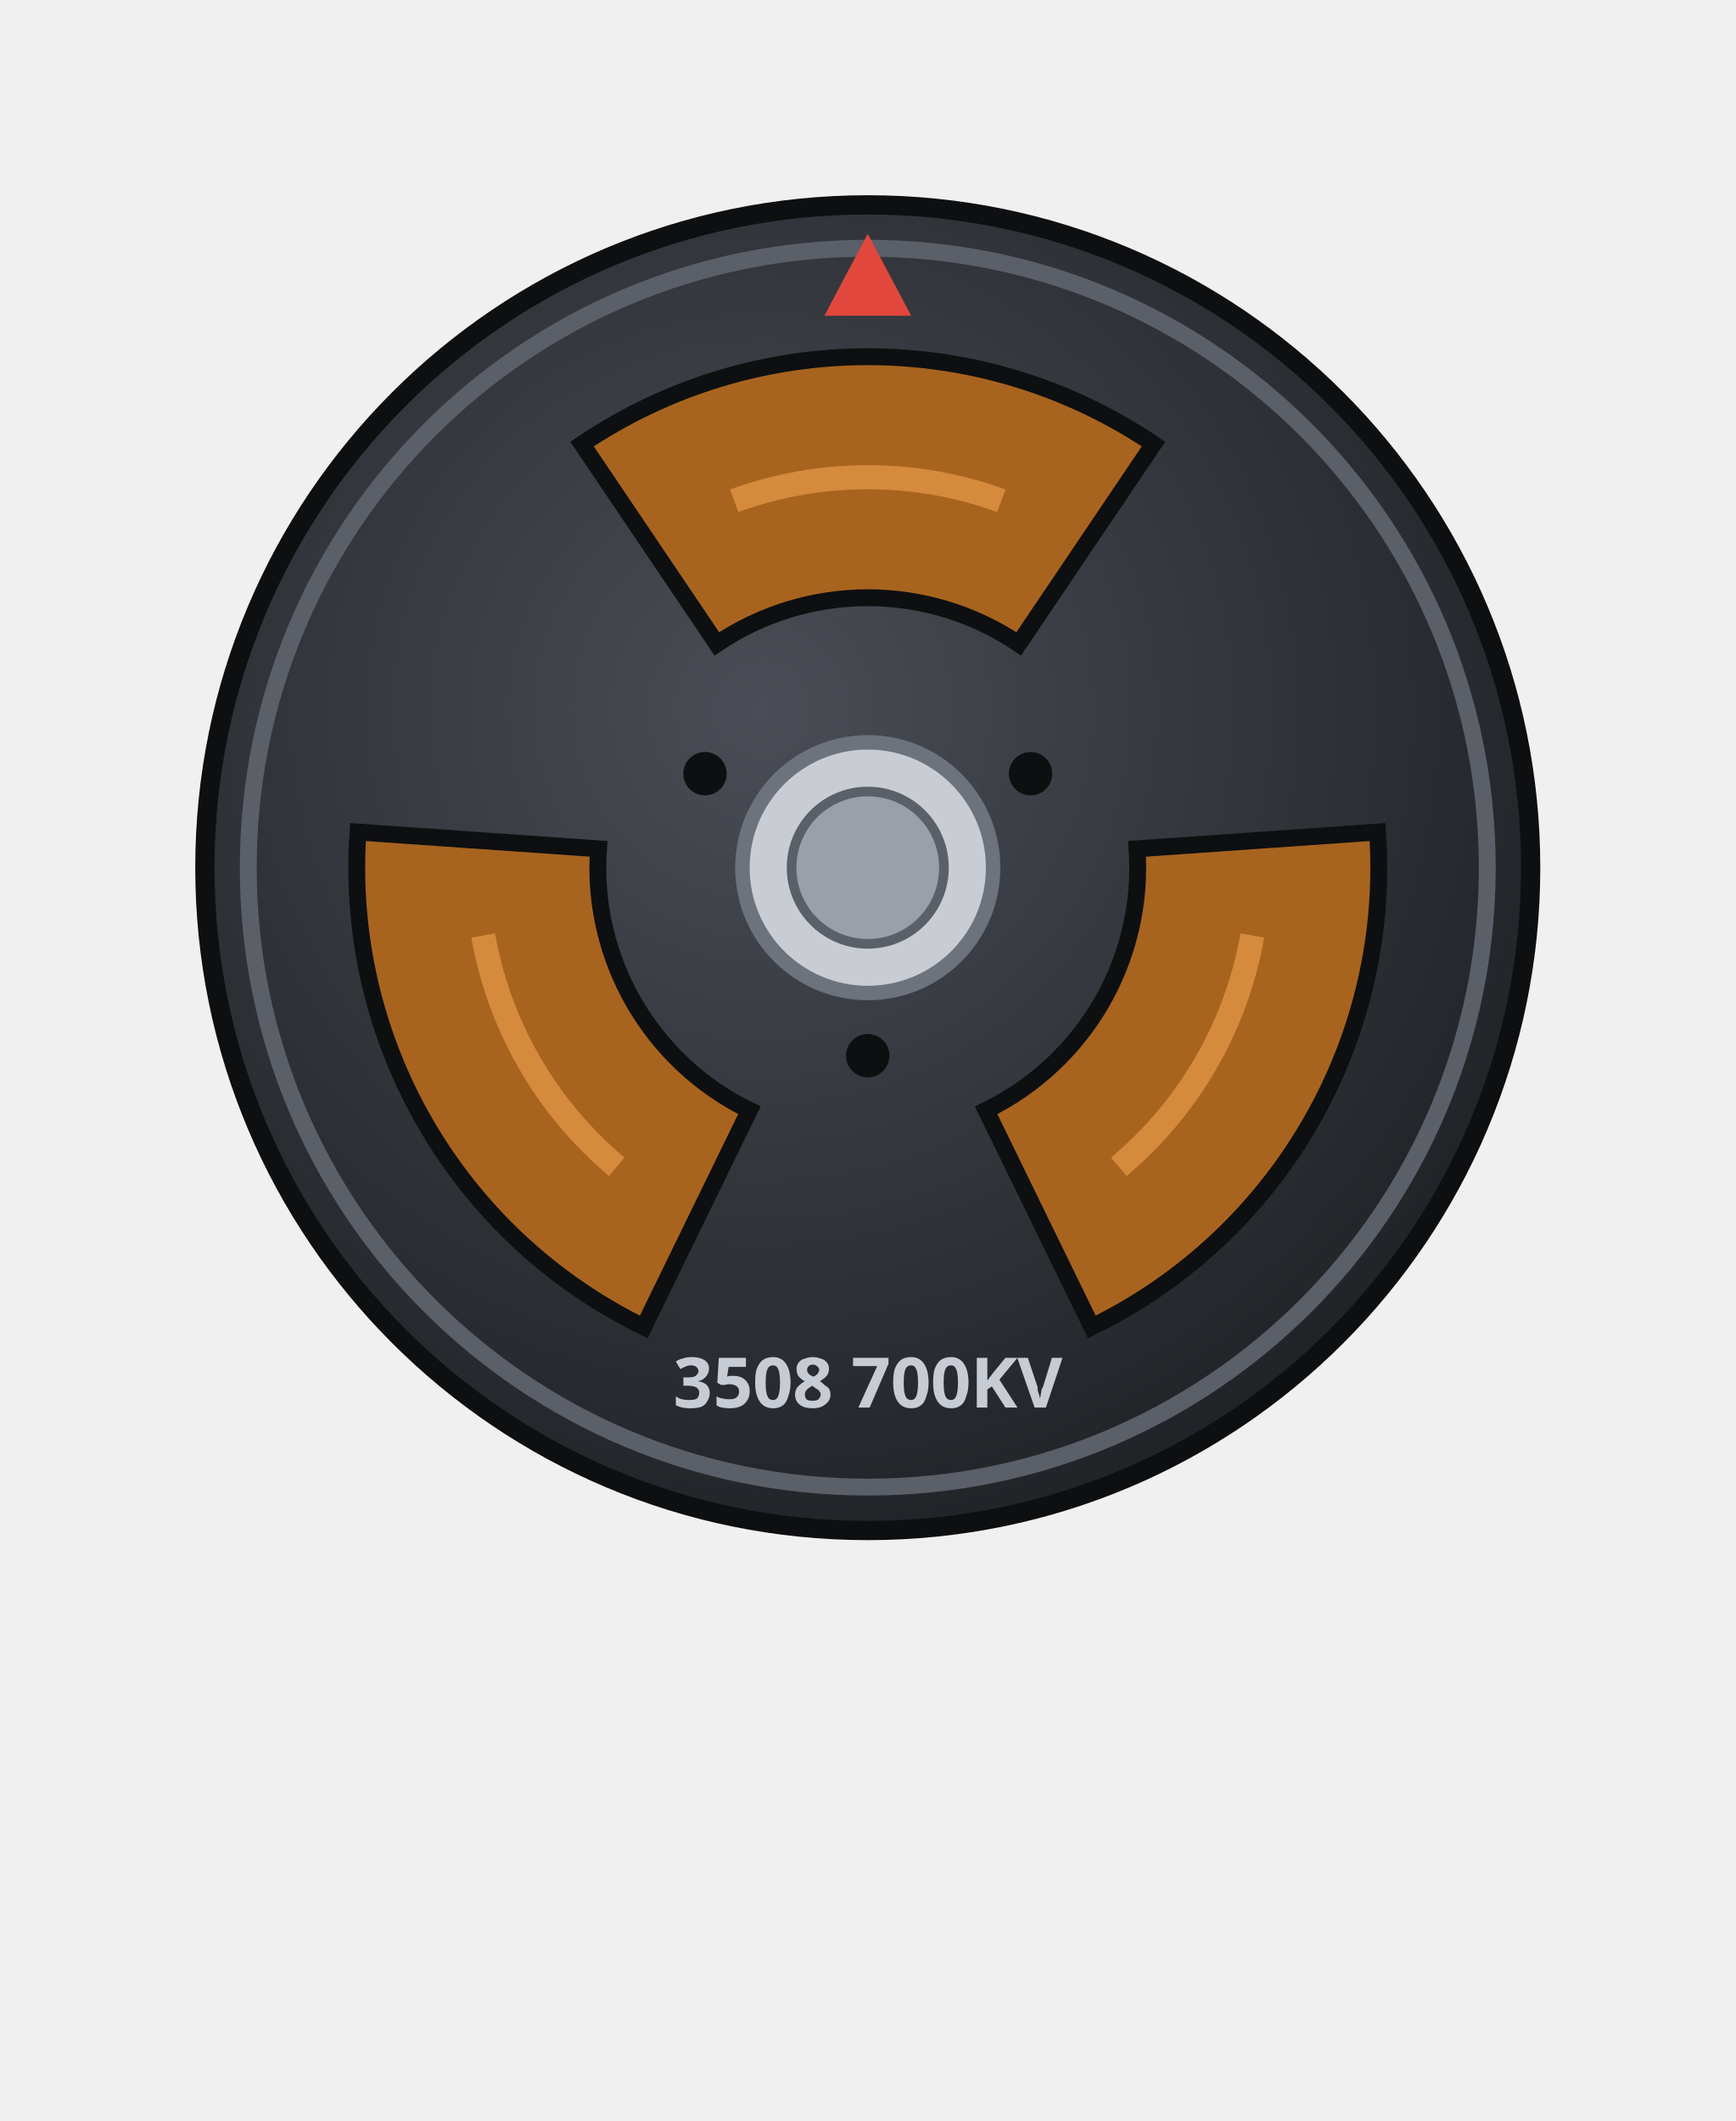
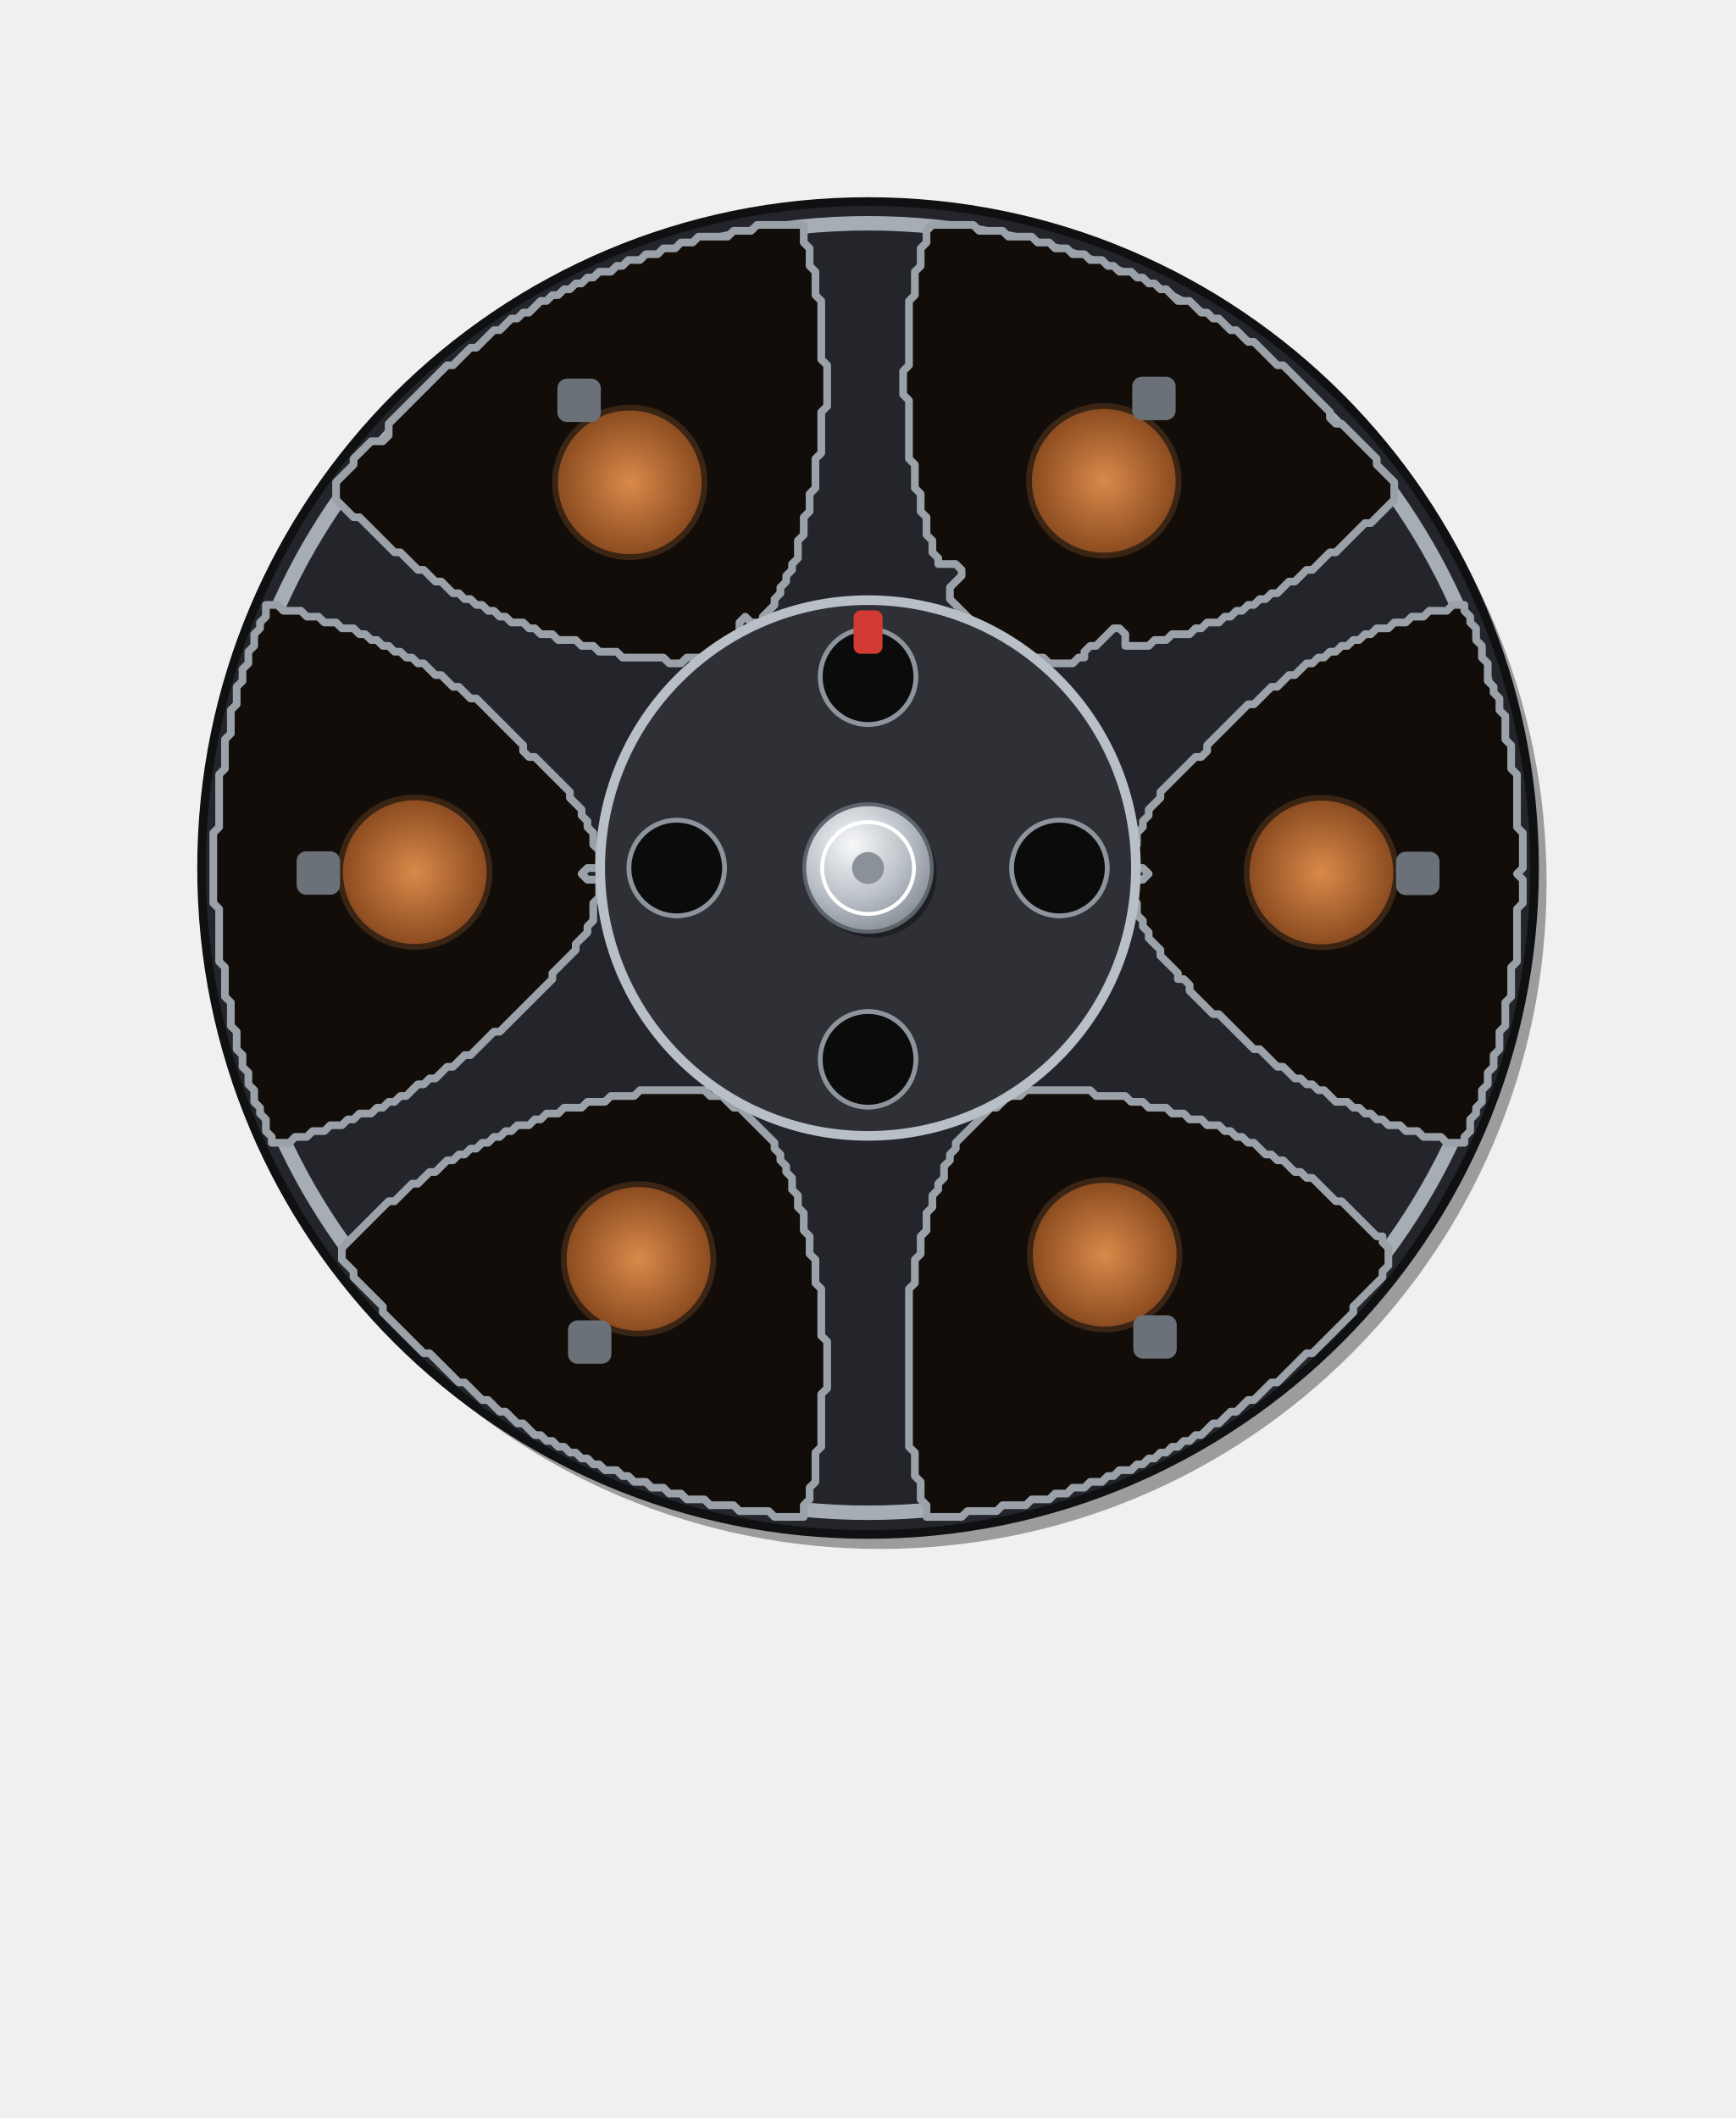
- <svg xmlns="http://www.w3.org/2000/svg" version="1.1" width="36.0mm" height="44.0mm" viewBox="0 0 36.0 44.0">
+ <svg xmlns="http://www.w3.org/2000/svg" version="1.1" width="136px" height="166px" viewBox="0 0 136 166">
  <defs>
-     <radialGradient id="sinoBL" cx="0.42" cy="0.38" r="0.7">
-       <stop offset="0" stop-color="#4a4d55" />
-       <stop offset="1" stop-color="#1d1f23" />
+     <linearGradient id="luz" x1="0" y1="0" x2="0" y2="1">
+       <stop offset="0" stop-color="#ffffff" stop-opacity="0.16" />
+       <stop offset="0.45" stop-color="#ffffff" stop-opacity="0" />
+       <stop offset="1" stop-color="#000000" stop-opacity="0.22" />
+     </linearGradient>
+     <linearGradient id="metal" x1="0" y1="0" x2="0" y2="1">
+       <stop offset="0" stop-color="#f4f6f8" />
+       <stop offset="0.5" stop-color="#b9bfc6" />
+       <stop offset="1" stop-color="#868d95" />
+     </linearGradient>
+     <linearGradient id="metal-h" x1="0" y1="0" x2="1" y2="0">
+       <stop offset="0" stop-color="#8a9199" />
+       <stop offset="0.35" stop-color="#eef1f4" />
+       <stop offset="0.7" stop-color="#b3b9c0" />
+       <stop offset="1" stop-color="#7c838b" />
+     </linearGradient>
+     <radialGradient id="lata" cx="0.4" cy="0.38" r="0.66">
+       <stop offset="0" stop-color="#f6f8fa" />
+       <stop offset="0.6" stop-color="#c3c9cf" />
+       <stop offset="1" stop-color="#8c939b" />
    </radialGradient>
+     <linearGradient id="plastico" x1="0" y1="0" x2="0" y2="1">
+       <stop offset="0" stop-color="#3a3c40" />
+       <stop offset="1" stop-color="#16171a" />
+     </linearGradient>
+     <linearGradient id="ouro" x1="0" y1="0" x2="0" y2="1">
+       <stop offset="0" stop-color="#f4dc8c" />
+       <stop offset="1" stop-color="#b88a2c" />
+     </linearGradient>
+     <linearGradient id="blindagem" x1="0" y1="0" x2="1" y2="1">
+       <stop offset="0" stop-color="#eef1f3" />
+       <stop offset="0.45" stop-color="#c8cdd2" />
+       <stop offset="1" stop-color="#9aa1a8" />
+     </linearGradient>
+     <radialGradient id="cupula" cx="0.36" cy="0.3" r="0.78">
+       <stop offset="0" stop-color="#ffffff" stop-opacity="0.6" />
+       <stop offset="0.32" stop-color="#ffffff" stop-opacity="0.1" />
+       <stop offset="1" stop-color="#000000" stop-opacity="0.32" />
+     </radialGradient>
+     <linearGradient id="ceramica" x1="0" y1="0" x2="0" y2="1">
+       <stop offset="0" stop-color="#f4f1e8" />
+       <stop offset="1" stop-color="#cfc9b8" />
+     </linearGradient>
+     <radialGradient id="lata-topo" cx="0.4" cy="0.35" r="0.75">
+       <stop offset="0" stop-color="#f1f3f5" />
+       <stop offset="0.6" stop-color="#c3c8ce" />
+       <stop offset="1" stop-color="#8a9097" />
+     </radialGradient>
+     <radialGradient id="aluminio" cx="0.35" cy="0.3" r="0.9">
+       <stop offset="0" stop-color="#eef0f2" />
+       <stop offset="0.55" stop-color="#cdd1d5" />
+       <stop offset="1" stop-color="#9ca2a8" />
+     </radialGradient>
+     <radialGradient id="zinco" cx="0.38" cy="0.32" r="0.8">
+       <stop offset="0" stop-color="#eef0d2" />
+       <stop offset="0.55" stop-color="#bfc08e" />
+       <stop offset="1" stop-color="#7d7f55" />
+     </radialGradient>
+     <radialGradient id="dourado" cx="0.38" cy="0.32" r="0.85">
+       <stop offset="0" stop-color="#ffe7a0" />
+       <stop offset="0.5" stop-color="#e6b04a" />
+       <stop offset="1" stop-color="#a8701c" />
+     </radialGradient>
+     <radialGradient id="latao" cx="0.38" cy="0.32" r="0.8">
+       <stop offset="0" stop-color="#fbe9a8" />
+       <stop offset="0.55" stop-color="#d4ab52" />
+       <stop offset="1" stop-color="#93702a" />
+     </radialGradient>
+     <radialGradient id="aco" cx="0.38" cy="0.32" r="0.8">
+       <stop offset="0" stop-color="#f7f8f9" />
+       <stop offset="0.55" stop-color="#b8bec5" />
+       <stop offset="1" stop-color="#7a8189" />
+     </radialGradient>
+     <radialGradient id="cobre-bob" cx="0.5" cy="0.5" r="0.6">
+       <stop offset="0" stop-color="#d98a4a" />
+       <stop offset="1" stop-color="#7a3d16" />
+     </radialGradient>
+     <radialGradient id="cupula" cx="0.36" cy="0.3" r="0.78">
+       <stop offset="0" stop-color="#ffffff" stop-opacity="0.6" />
+       <stop offset="0.32" stop-color="#ffffff" stop-opacity="0.1" />
+       <stop offset="1" stop-color="#000000" stop-opacity="0.32" />
+     </radialGradient>
+     <linearGradient id="lata-lado" x1="0" y1="0" x2="0" y2="1">
+       <stop offset="0" stop-color="#8e959c" />
+       <stop offset="0.25" stop-color="#eef1f4" />
+       <stop offset="0.6" stop-color="#c2c8ce" />
+       <stop offset="1" stop-color="#727980" />
+     </linearGradient>
+     <linearGradient id="amarelo-tt" x1="0" y1="0" x2="0" y2="1">
+       <stop offset="0" stop-color="#ffe066" />
+       <stop offset="0.5" stop-color="#f6c72c" />
+       <stop offset="1" stop-color="#d9a514" />
+     </linearGradient>
  </defs>
-   <circle cx="18.0" cy="18.0" r="13.75" fill="url(#sinoBL)" stroke="#0e0f11" stroke-width="0.4" />
-   <circle cx="18.0" cy="18.0" r="12.85" fill="none" stroke="#5b5f68" stroke-width="0.35" />
-   <path d="M12.073 9.212 A10.6 10.6 0 0 1 23.927 9.212 L21.131 13.357 A5.6 5.6 0 0 0 14.869 13.357 Z" fill="#a8641f" stroke="#0e0f11" stroke-width="0.35" />
-   <path d="M15.230 10.388 A8.1 8.1 0 0 1 20.770 10.388" fill="none" stroke="#d58a3c" stroke-width="0.5" />
-   <path d="M28.574 17.261 A10.6 10.6 0 0 1 22.647 27.527 L20.455 23.033 A5.6 5.6 0 0 0 23.586 17.609 Z" fill="#a8641f" stroke="#0e0f11" stroke-width="0.35" />
-   <path d="M25.977 19.407 A8.1 8.1 0 0 1 23.207 24.205" fill="none" stroke="#d58a3c" stroke-width="0.5" />
-   <path d="M13.353 27.527 A10.6 10.6 0 0 1 7.426 17.261 L12.414 17.609 A5.6 5.6 0 0 0 15.545 23.033 Z" fill="#a8641f" stroke="#0e0f11" stroke-width="0.35" />
-   <path d="M12.793 24.205 A8.1 8.1 0 0 1 10.023 19.407" fill="none" stroke="#d58a3c" stroke-width="0.5" />
-   <circle cx="21.377" cy="16.050" r="0.45" fill="#0e0f11" />
-   <circle cx="18.000" cy="21.900" r="0.45" fill="#0e0f11" />
-   <circle cx="14.623" cy="16.050" r="0.45" fill="#0e0f11" />
-   <path d="M18.00 4.85 l-0.9 1.7 h1.8 Z" fill="#e2473d" />
-   <text x="18.00" y="29.20" fill="#c7ccd4" font-size="1.45px" text-anchor="middle" font-family="Verdana" font-weight="bold">3508 700KV</text>
-   <circle cx="18.0" cy="18.0" r="2.6" fill="#c9cdd3" stroke="#6d737c" stroke-width="0.3" />
-   <circle cx="18.0" cy="18.0" r="1.58" fill="#9aa0a8" stroke="#5a6068" stroke-width="0.2" />
+   <circle cx="68.976" cy="69.165" r="52.233" fill="#000000" fill-opacity="0.35" />
+   <circle cx="68.031" cy="68.031" r="52.233" fill="#23252a" stroke="#0f1012" stroke-width="0.68" />
+   <circle cx="68.031" cy="68.031" r="50.532" fill="none" stroke="#a7adb4" stroke-width="1.134" />
+   <path stroke-linejoin="round" d="M62.991 17.63 L59.327 17.63 L58.867 18.09 L57.492 18.09 L57.035 18.548 L54.743 18.548 L54.286 19.005 L53.369 19.005 L52.911 19.465 L51.994 19.465 L51.537 19.922 L50.62 19.922 L50.162 20.379 L49.245 20.379 L48.788 20.839 L48.33 20.839 L47.871 21.297 L46.956 21.297 L46.496 21.754 L46.039 21.754 L45.581 22.214 L45.121 22.214 L44.664 22.671 L44.207 22.671 L43.747 23.129 L43.29 23.129 L42.832 23.588 L42.372 23.588 L41.458 24.503 L40.998 24.503 L40.54 24.963 L40.083 24.963 L39.166 25.878 L38.708 25.878 L37.334 27.252 L36.874 27.252 L35.5 28.627 L35.042 28.627 L30.461 33.21 L30.461 34.125 L30.001 34.585 L29.087 34.585 L27.712 35.959 L27.712 36.417 L26.338 37.791 L26.338 39.166 L27.712 40.54 L28.169 40.54 L30.919 43.29 L31.376 43.29 L32.75 44.664 L33.21 44.664 L34.125 45.581 L34.585 45.581 L35.5 46.496 L35.959 46.496 L36.417 46.956 L36.874 46.956 L37.334 47.413 L37.791 47.413 L38.249 47.871 L38.708 47.871 L39.166 48.33 L39.623 48.33 L40.083 48.788 L40.998 48.788 L41.458 49.245 L41.915 49.245 L42.372 49.705 L43.29 49.705 L43.747 50.162 L45.121 50.162 L45.581 50.62 L46.496 50.62 L46.956 51.079 L48.33 51.079 L48.788 51.537 L51.994 51.537 L52.454 51.994 L53.369 51.994 L53.829 51.537 L55.203 51.537 L55.661 51.079 L56.578 51.079 L57.035 50.62 L57.492 50.62 L57.952 50.162 L57.952 48.788 L58.41 48.33 L58.867 48.788 L59.784 48.788 L59.784 48.33 L60.701 47.413 L60.701 46.956 L61.159 46.496 L61.159 46.039 L61.616 45.581 L61.616 45.121 L62.076 44.664 L62.076 44.207 L62.533 43.747 L62.533 42.372 L62.991 41.915 L62.991 40.54 L63.45 40.083 L63.45 38.708 L63.908 38.249 L63.908 35.959 L64.365 35.5 L64.365 32.293 L64.825 31.836 L64.825 28.627 L64.365 28.169 L64.365 23.588 L63.908 23.129 L63.908 21.297 L63.45 20.839 L63.45 19.465 L62.991 19.005 Z" fill="#120d09" stroke="#9aa1a8" stroke-width="0.605" />
+   <circle cx="49.358" cy="37.807" r="5.858" fill="url(#cobre-bob)" />
+   <circle cx="49.358" cy="37.807" r="5.858" fill="none" stroke="#3a2414" stroke-width="0.454" />
+   <rect x="43.685" y="29.675" width="3.402" height="3.402" rx="0.756" fill="#6b7178" />
+   <path stroke-linejoin="round" d="M72.613 18.09 L72.613 19.005 L72.155 19.465 L72.155 20.839 L71.698 21.297 L71.698 23.129 L71.238 23.588 L71.238 28.627 L70.781 29.087 L70.781 30.919 L71.238 31.376 L71.238 35.959 L71.698 36.417 L71.698 38.249 L72.155 38.708 L72.155 40.083 L72.613 40.54 L72.613 41.915 L73.072 42.372 L73.072 43.29 L73.53 43.747 L73.53 44.207 L74.904 44.207 L75.362 44.664 L75.362 45.121 L74.447 46.039 L74.447 46.956 L78.111 50.62 L78.571 50.62 L79.028 51.079 L79.945 51.079 L80.402 51.537 L81.777 51.537 L82.234 51.994 L84.069 51.994 L84.526 51.537 L84.984 51.537 L84.984 51.079 L85.443 50.62 L85.901 50.62 L87.275 49.245 L87.733 49.245 L88.192 49.705 L88.192 50.62 L90.024 50.62 L90.482 50.162 L91.399 50.162 L91.856 49.705 L93.231 49.705 L93.691 49.245 L94.148 49.245 L94.605 48.788 L95.523 48.788 L95.98 48.33 L96.44 48.33 L96.897 47.871 L97.354 47.871 L97.814 47.413 L98.272 47.413 L98.729 46.956 L99.189 46.956 L99.646 46.496 L100.104 46.496 L101.021 45.581 L101.478 45.581 L102.395 44.664 L102.853 44.664 L104.227 43.29 L104.687 43.29 L106.976 40.998 L107.436 40.998 L109.268 39.166 L109.268 37.791 L107.894 36.417 L107.894 35.959 L105.144 33.21 L104.687 33.21 L104.227 32.75 L104.227 32.293 L100.563 28.627 L100.104 28.627 L98.272 26.795 L97.814 26.795 L96.897 25.878 L96.44 25.878 L95.523 24.963 L95.065 24.963 L94.605 24.503 L94.148 24.503 L93.231 23.588 L92.316 23.588 L91.399 22.671 L90.942 22.671 L90.482 22.214 L90.024 22.214 L89.567 21.754 L89.107 21.754 L88.65 21.297 L87.733 21.297 L87.275 20.839 L86.818 20.839 L86.358 20.379 L85.443 20.379 L84.984 19.922 L84.069 19.922 L83.609 19.465 L82.694 19.465 L82.234 19.005 L81.32 19.005 L80.86 18.548 L79.028 18.548 L78.571 18.09 L76.736 18.09 L76.279 17.63 L73.072 17.63 Z" fill="#120d09" stroke="#9aa1a8" stroke-width="0.605" />
+   <circle cx="86.505" cy="37.685" r="5.858" fill="url(#cobre-bob)" />
+   <circle cx="86.505" cy="37.685" r="5.858" fill="none" stroke="#3a2414" stroke-width="0.454" />
+   <rect x="88.735" y="29.527" width="3.402" height="3.402" rx="0.756" fill="#6b7178" />
+   <path stroke-linejoin="round" d="M20.839 47.413 L20.839 48.33 L20.379 48.788 L20.379 49.245 L19.922 49.705 L19.922 50.62 L19.465 51.079 L19.465 51.994 L19.005 52.454 L19.005 53.369 L18.548 53.829 L18.548 55.203 L18.09 55.661 L18.09 57.492 L17.63 57.952 L17.63 60.242 L17.173 60.701 L17.173 64.825 L16.716 65.282 L16.716 70.781 L17.173 71.238 L17.173 75.362 L17.63 75.821 L17.63 78.111 L18.09 78.571 L18.09 80.402 L18.548 80.86 L18.548 82.234 L19.005 82.694 L19.005 83.609 L19.465 84.069 L19.465 84.984 L19.922 85.443 L19.922 86.358 L20.379 86.818 L20.379 87.275 L20.839 87.733 L20.839 88.65 L21.297 89.107 L21.297 89.567 L22.671 89.567 L23.129 89.107 L24.046 89.107 L24.503 88.65 L25.42 88.65 L25.878 88.192 L26.795 88.192 L27.252 87.733 L27.712 87.733 L28.169 87.275 L29.087 87.275 L29.544 86.818 L30.001 86.818 L30.461 86.358 L30.919 86.358 L31.376 85.901 L31.836 85.901 L32.75 84.984 L33.21 84.984 L33.668 84.526 L34.125 84.526 L35.042 83.609 L35.5 83.609 L36.417 82.694 L36.874 82.694 L38.708 80.86 L39.166 80.86 L43.29 76.736 L43.29 76.279 L45.121 74.447 L45.121 73.987 L46.039 73.072 L46.039 72.613 L46.496 72.155 L46.496 70.781 L46.956 70.323 L46.956 68.949 L46.039 68.949 L45.581 68.489 L46.039 68.031 L46.956 68.031 L46.956 66.657 L46.496 66.2 L46.496 65.282 L46.039 64.825 L46.039 64.365 L45.581 63.908 L45.581 63.45 L44.664 62.533 L44.664 62.076 L41.915 59.327 L41.458 59.327 L40.998 58.867 L40.998 58.41 L37.334 54.743 L36.874 54.743 L35.959 53.829 L35.5 53.829 L34.585 52.911 L34.125 52.911 L33.21 51.994 L32.75 51.994 L32.293 51.537 L31.836 51.537 L31.376 51.079 L30.919 51.079 L30.461 50.62 L30.001 50.62 L29.544 50.162 L29.087 50.162 L28.627 49.705 L28.169 49.705 L27.712 49.245 L26.795 49.245 L26.338 48.788 L25.42 48.788 L24.963 48.33 L24.046 48.33 L23.588 47.871 L22.214 47.871 L21.754 47.413 Z" fill="#120d09" stroke="#9aa1a8" stroke-width="0.605" />
+   <circle cx="32.505" cy="68.355" r="5.858" fill="url(#cobre-bob)" />
+   <circle cx="32.505" cy="68.355" r="5.858" fill="none" stroke="#3a2414" stroke-width="0.454" />
+   <rect x="23.246" y="66.723" width="3.402" height="3.402" rx="0.756" fill="#6b7178" />
+   <path stroke-linejoin="round" d="M113.849 47.413 L113.392 47.871 L112.017 47.871 L111.56 48.33 L110.643 48.33 L110.185 48.788 L109.268 48.788 L108.811 49.245 L107.894 49.245 L107.436 49.705 L106.976 49.705 L106.519 50.162 L106.062 50.162 L105.602 50.62 L105.144 50.62 L104.687 51.079 L104.227 51.079 L103.77 51.537 L103.313 51.537 L102.853 51.994 L102.395 51.994 L101.478 52.911 L101.021 52.911 L100.104 53.829 L99.646 53.829 L98.272 55.203 L97.814 55.203 L94.605 58.41 L94.605 58.867 L94.148 59.327 L93.691 59.327 L90.942 62.076 L90.942 62.533 L90.024 63.45 L90.024 63.908 L89.567 64.365 L89.567 64.825 L89.107 65.282 L89.107 66.2 L88.65 66.657 L88.65 68.031 L89.567 68.031 L90.024 68.489 L89.567 68.949 L88.65 68.949 L88.65 70.323 L89.107 70.781 L89.107 71.698 L89.567 72.155 L89.567 72.613 L90.024 73.072 L90.024 73.53 L90.942 74.447 L90.942 74.904 L92.316 76.279 L92.316 76.736 L92.773 76.736 L93.231 77.196 L93.231 77.653 L95.065 79.485 L95.523 79.485 L98.272 82.234 L98.729 82.234 L100.104 83.609 L100.563 83.609 L101.478 84.526 L101.938 84.526 L102.395 84.984 L102.853 84.984 L103.313 85.443 L103.77 85.443 L104.687 86.358 L105.602 86.358 L106.062 86.818 L106.519 86.818 L106.976 87.275 L107.436 87.275 L107.894 87.733 L108.351 87.733 L108.811 88.192 L109.725 88.192 L110.185 88.65 L111.1 88.65 L111.56 89.107 L112.934 89.107 L113.392 89.567 L114.766 89.567 L114.766 89.107 L115.224 88.65 L115.224 87.733 L115.684 87.275 L115.684 86.818 L116.141 86.358 L116.141 85.443 L116.598 84.984 L116.598 84.069 L117.058 83.609 L117.058 82.694 L117.515 82.234 L117.515 80.86 L117.973 80.402 L117.973 78.571 L118.433 78.111 L118.433 75.821 L118.89 75.362 L118.89 71.238 L119.347 70.781 L119.347 68.949 L118.89 68.489 L119.347 68.031 L119.347 65.282 L118.89 64.825 L118.89 60.701 L118.433 60.242 L118.433 58.41 L117.973 57.952 L117.973 56.118 L117.515 55.661 L117.515 54.743 L117.058 54.286 L117.058 53.829 L116.598 53.369 L116.598 51.994 L116.141 51.537 L116.141 50.62 L115.684 50.162 L115.684 49.245 L115.224 48.788 L115.224 48.33 L114.766 47.871 L114.766 47.413 Z" fill="#120d09" stroke="#9aa1a8" stroke-width="0.605" />
+   <circle cx="103.557" cy="68.38" r="5.858" fill="url(#cobre-bob)" />
+   <circle cx="103.557" cy="68.38" r="5.858" fill="none" stroke="#3a2414" stroke-width="0.454" />
+   <rect x="109.415" y="66.753" width="3.402" height="3.402" rx="0.756" fill="#6b7178" />
+   <path stroke-linejoin="round" d="M26.795 97.814 L26.795 98.729 L27.712 99.646 L27.712 100.104 L30.001 102.395 L30.001 102.853 L33.21 106.062 L33.668 106.062 L35.959 108.351 L36.417 108.351 L37.791 109.725 L38.249 109.725 L39.166 110.643 L39.623 110.643 L40.54 111.56 L40.998 111.56 L41.915 112.475 L42.372 112.475 L42.832 112.934 L43.29 112.934 L43.747 113.392 L44.207 113.392 L44.664 113.849 L45.121 113.849 L45.581 114.309 L46.039 114.309 L46.496 114.766 L46.956 114.766 L47.413 115.224 L48.33 115.224 L48.788 115.684 L49.245 115.684 L49.705 116.141 L50.62 116.141 L51.079 116.598 L51.994 116.598 L52.454 117.058 L53.369 117.058 L53.829 117.515 L55.203 117.515 L55.661 117.973 L57.492 117.973 L57.952 118.433 L60.242 118.433 L60.701 118.89 L62.991 118.89 L62.991 117.973 L63.45 117.515 L63.45 116.598 L63.908 116.141 L63.908 113.849 L64.365 113.392 L64.365 109.268 L64.825 108.811 L64.825 105.144 L64.365 104.687 L64.365 101.021 L63.908 100.563 L63.908 98.729 L63.45 98.272 L63.45 96.897 L62.991 96.44 L62.991 95.065 L62.533 94.605 L62.533 93.691 L62.076 93.231 L62.076 92.316 L61.616 91.856 L61.616 91.399 L61.159 90.942 L61.159 90.482 L60.701 90.024 L60.701 89.567 L57.952 86.818 L57.492 86.818 L56.578 85.901 L55.661 85.901 L55.203 85.443 L50.162 85.443 L49.705 85.901 L47.871 85.901 L47.413 86.358 L46.039 86.358 L45.581 86.818 L44.207 86.818 L43.747 87.275 L42.832 87.275 L42.372 87.733 L41.915 87.733 L41.458 88.192 L40.54 88.192 L40.083 88.65 L39.623 88.65 L39.166 89.107 L38.708 89.107 L38.249 89.567 L37.791 89.567 L37.334 90.024 L36.874 90.024 L36.417 90.482 L35.959 90.482 L35.5 90.942 L35.042 90.942 L34.125 91.856 L33.668 91.856 L32.75 92.773 L32.293 92.773 L30.919 94.148 L30.461 94.148 Z" fill="#120d09" stroke="#9aa1a8" stroke-width="0.605" />
+   <circle cx="50.042" cy="98.668" r="5.858" fill="url(#cobre-bob)" />
+   <circle cx="50.042" cy="98.668" r="5.858" fill="none" stroke="#3a2414" stroke-width="0.454" />
+   <rect x="44.514" y="103.486" width="3.402" height="3.402" rx="0.756" fill="#6b7178" />
+   <path stroke-linejoin="round" d="M108.351 96.897 L107.894 96.897 L105.144 94.148 L104.687 94.148 L102.853 92.316 L102.395 92.316 L101.938 91.856 L101.478 91.856 L100.563 90.942 L100.104 90.942 L99.646 90.482 L99.189 90.482 L98.272 89.567 L97.814 89.567 L97.354 89.107 L96.897 89.107 L96.44 88.65 L95.98 88.65 L95.523 88.192 L94.605 88.192 L94.148 87.733 L93.231 87.733 L92.773 87.275 L91.856 87.275 L91.399 86.818 L90.024 86.818 L89.567 86.358 L88.65 86.358 L88.192 85.901 L85.901 85.901 L85.443 85.443 L80.402 85.443 L79.945 85.901 L79.028 85.901 L78.111 86.818 L77.653 86.818 L74.904 89.567 L74.904 90.024 L74.447 90.482 L74.447 90.942 L73.987 91.399 L73.987 92.316 L73.53 92.773 L73.53 93.231 L73.072 93.691 L73.072 94.605 L72.613 95.065 L72.613 96.44 L72.155 96.897 L72.155 98.272 L71.698 98.729 L71.698 100.563 L71.238 101.021 L71.238 113.392 L71.698 113.849 L71.698 115.684 L72.155 116.141 L72.155 117.515 L72.613 117.973 L72.613 118.89 L75.362 118.89 L75.821 118.433 L78.111 118.433 L78.571 117.973 L80.402 117.973 L80.86 117.515 L82.234 117.515 L82.694 117.058 L83.609 117.058 L84.069 116.598 L84.984 116.598 L85.443 116.141 L86.358 116.141 L86.818 115.684 L87.275 115.684 L87.733 115.224 L88.65 115.224 L89.107 114.766 L89.567 114.766 L90.024 114.309 L90.482 114.309 L90.942 113.849 L91.399 113.849 L91.856 113.392 L92.316 113.392 L92.773 112.934 L93.231 112.934 L93.691 112.475 L94.148 112.475 L95.065 111.56 L95.523 111.56 L96.44 110.643 L96.897 110.643 L97.814 109.725 L98.272 109.725 L99.646 108.351 L100.104 108.351 L102.395 106.062 L102.853 106.062 L106.062 102.853 L106.062 102.395 L108.351 100.104 L108.351 99.646 L108.811 99.189 L108.811 97.814 L108.351 97.354 Z" fill="#120d09" stroke="#9aa1a8" stroke-width="0.605" />
+   <circle cx="86.575" cy="98.336" r="5.858" fill="url(#cobre-bob)" />
+   <circle cx="86.575" cy="98.336" r="5.858" fill="none" stroke="#3a2414" stroke-width="0.454" />
+   <rect x="88.819" y="103.083" width="3.402" height="3.402" rx="0.756" fill="#6b7178" />
+   <circle cx="68.031" cy="68.031" r="20.993" fill="#2e3035" stroke="#b9bfc6" stroke-width="0.756" />
+   <circle cx="83.027" cy="68.031" r="3.749" fill="#0b0b0c" stroke="#8d949b" stroke-width="0.378" />
+   <circle cx="68.031" cy="83.027" r="3.749" fill="#0b0b0c" stroke="#8d949b" stroke-width="0.378" />
+   <circle cx="53.036" cy="68.031" r="3.749" fill="#0b0b0c" stroke="#8d949b" stroke-width="0.378" />
+   <circle cx="68.031" cy="53.036" r="3.749" fill="#0b0b0c" stroke="#8d949b" stroke-width="0.378" />
+   <circle cx="68.409" cy="68.485" r="4.998" fill="#000000" fill-opacity="0.35" />
+   <circle cx="68.031" cy="68.031" r="4.998" fill="url(#aco)" stroke="#5d646b" stroke-width="0.302" />
+   <circle cx="68.031" cy="68.031" r="3.599" fill="none" stroke="#ffffff" stroke-width="0.302" />
+   <circle cx="68.031" cy="68.031" r="1.25" fill="#8a9199" />
+   <rect x="66.898" y="47.837" width="2.268" height="3.402" rx="0.567" fill="#d23b33" />
</svg>
